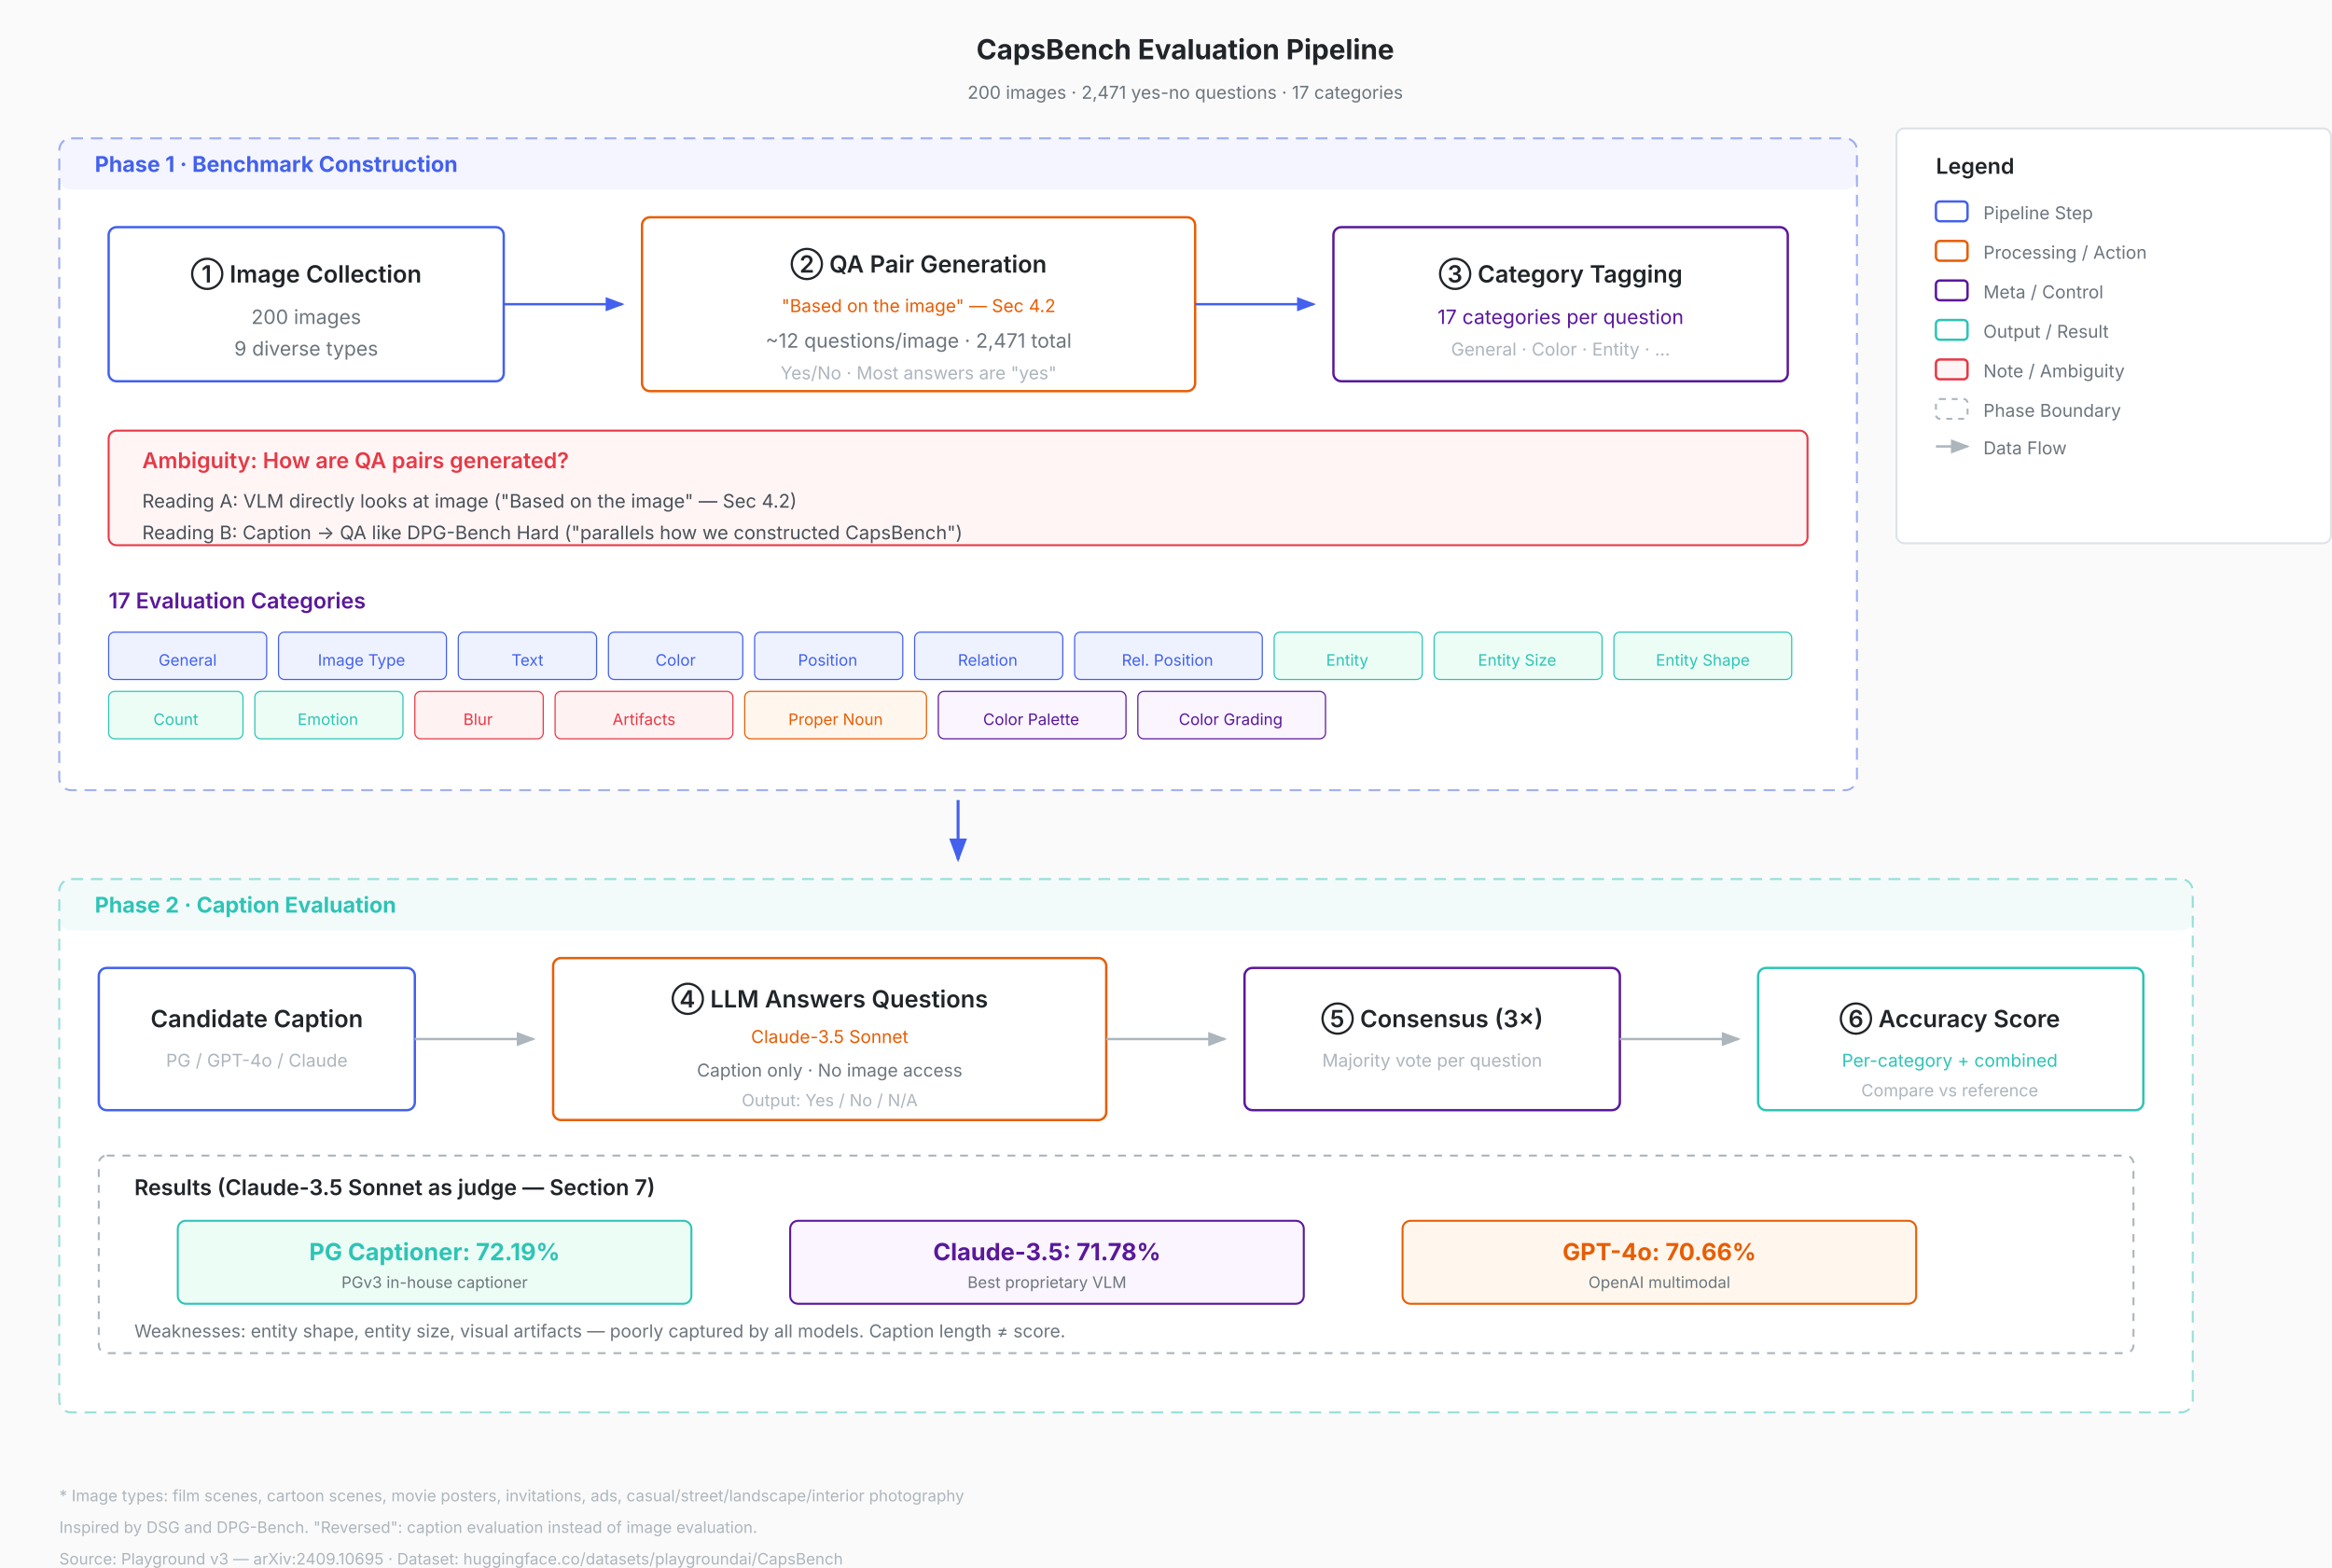
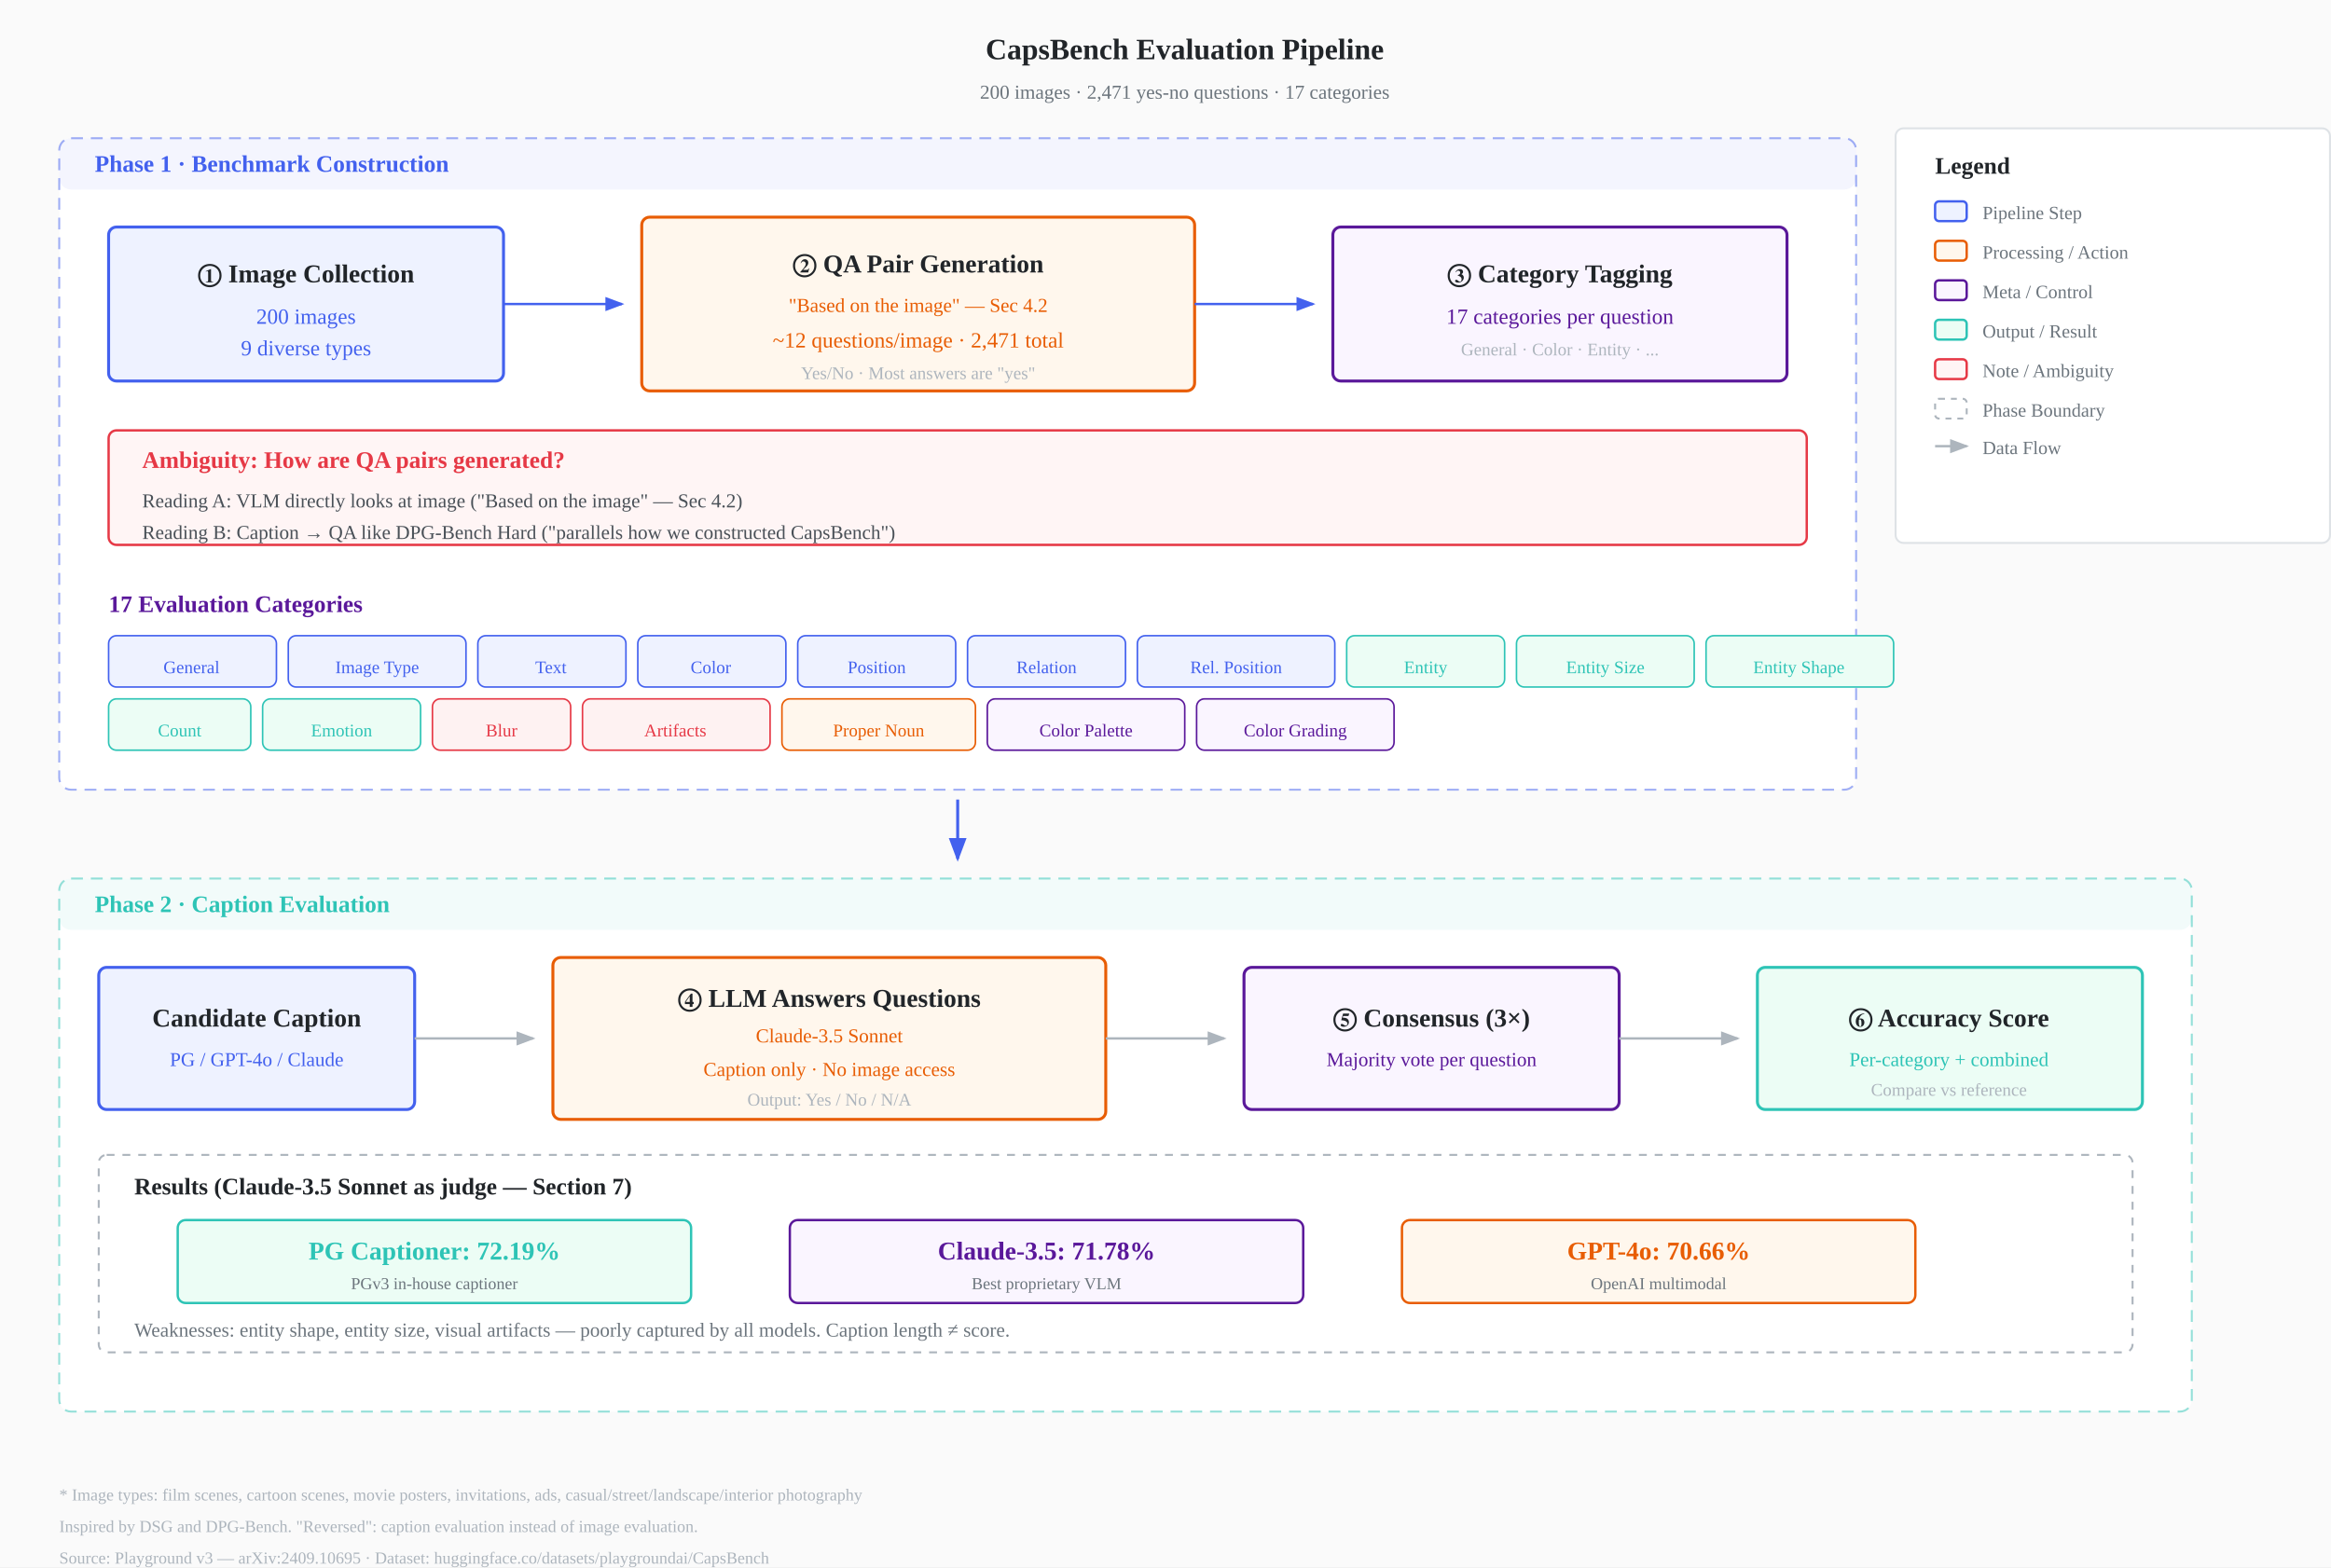
<svg xmlns="http://www.w3.org/2000/svg" style="background:#fafafa;width:100%;max-width:1200px">
&gt;
      <defs>
    <marker id="arw" markerWidth="8" markerHeight="6" refX="7" refY="3" orient="auto">
      <polygon points="0 0, 8 3, 0 6" fill="#adb5bd" />
    </marker>
    <marker id="arw-b" markerWidth="8" markerHeight="6" refX="7" refY="3" orient="auto">
      <polygon points="0 0, 8 3, 0 6" fill="#4361ee" />
    </marker>
  </defs>
  <rect width="100%" height="100%" fill="#fafafa" />
-   <text x="600" y="30" fill="#212529" font-size="14" font-weight="700" text-anchor="middle" font-family="Inter,sans-serif">CapsBench Evaluation Pipeline</text>
-   <text x="600" y="50" fill="#6c757d" font-size="9" text-anchor="middle" font-family="Inter,sans-serif">200 images · 2,471 yes-no questions · 17 categories</text>
+   <text x="600" y="30" fill="#212529" font-size="15" font-weight="700" text-anchor="middle" font-family="Source Serif 4,Georgia,serif">CapsBench Evaluation Pipeline</text>
+   <text x="600" y="50" fill="#6c757d" font-size="10" text-anchor="middle" font-family="Source Serif 4,Georgia,serif">200 images · 2,471 yes-no questions · 17 categories</text>
  <rect x="960" y="65" width="220" height="210" rx="4" fill="white" stroke="#dee2e6" stroke-width="1" />
-   <text x="980" y="88" fill="#212529" font-size="11" font-weight="600" font-family="Inter,sans-serif">Legend</text>
-   <rect x="980" y="102" width="16" height="10" rx="2" fill="white" stroke="#4361ee" stroke-width="1.2" />
-   <text x="1004" y="111" fill="#6c757d" font-size="9" font-family="Inter,sans-serif">Pipeline Step</text>
-   <rect x="980" y="122" width="16" height="10" rx="2" fill="white" stroke="#e85d04" stroke-width="1.2" />
-   <text x="1004" y="131" fill="#6c757d" font-size="9" font-family="Inter,sans-serif">Processing / Action</text>
-   <rect x="980" y="142" width="16" height="10" rx="2" fill="white" stroke="#5a189a" stroke-width="1.2" />
-   <text x="1004" y="151" fill="#6c757d" font-size="9" font-family="Inter,sans-serif">Meta / Control</text>
-   <rect x="980" y="162" width="16" height="10" rx="2" fill="white" stroke="#2ec4b6" stroke-width="1.2" />
-   <text x="1004" y="171" fill="#6c757d" font-size="9" font-family="Inter,sans-serif">Output / Result</text>
+   <text x="980" y="88" fill="#212529" font-size="12" font-weight="600" font-family="Source Serif 4,Georgia,serif">Legend</text>
+   <rect x="980" y="102" width="16" height="10" rx="2" fill="#eef2ff" stroke="#4361ee" stroke-width="1.2" />
+   <text x="1004" y="111" fill="#6c757d" font-size="9.5" font-family="Source Serif 4,Georgia,serif">Pipeline Step</text>
+   <rect x="980" y="122" width="16" height="10" rx="2" fill="#fff7ed" stroke="#e85d04" stroke-width="1.2" />
+   <text x="1004" y="131" fill="#6c757d" font-size="9.5" font-family="Source Serif 4,Georgia,serif">Processing / Action</text>
+   <rect x="980" y="142" width="16" height="10" rx="2" fill="#faf5ff" stroke="#5a189a" stroke-width="1.2" />
+   <text x="1004" y="151" fill="#6c757d" font-size="9.5" font-family="Source Serif 4,Georgia,serif">Meta / Control</text>
+   <rect x="980" y="162" width="16" height="10" rx="2" fill="#ecfdf5" stroke="#2ec4b6" stroke-width="1.2" />
+   <text x="1004" y="171" fill="#6c757d" font-size="9.5" font-family="Source Serif 4,Georgia,serif">Output / Result</text>
  <rect x="980" y="182" width="16" height="10" rx="2" fill="#fff5f5" stroke="#e63946" stroke-width="1.2" />
-   <text x="1004" y="191" fill="#6c757d" font-size="9" font-family="Inter,sans-serif">Note / Ambiguity</text>
+   <text x="1004" y="191" fill="#6c757d" font-size="9.5" font-family="Source Serif 4,Georgia,serif">Note / Ambiguity</text>
  <rect x="980" y="202" width="16" height="10" rx="2" fill="transparent" stroke="#adb5bd" stroke-width="1" stroke-dasharray="3,3" />
-   <text x="1004" y="211" fill="#6c757d" font-size="9" font-family="Inter,sans-serif">Phase Boundary</text>
+   <text x="1004" y="211" fill="#6c757d" font-size="9.5" font-family="Source Serif 4,Georgia,serif">Phase Boundary</text>
  <line x1="980" y1="226" x2="996" y2="226" stroke="#adb5bd" stroke-width="1.2" marker-end="url(#arw)" />
-   <text x="1004" y="230" fill="#6c757d" font-size="9" font-family="Inter,sans-serif">Data Flow</text>
+   <text x="1004" y="230" fill="#6c757d" font-size="9.5" font-family="Source Serif 4,Georgia,serif">Data Flow</text>
  <rect x="30" y="70" width="910" height="330" rx="6" fill="white" stroke="#4361ee" stroke-width="1" stroke-dasharray="6,4" stroke-opacity="0.5" />
  <rect x="30" y="70" width="910" height="26" rx="6" fill="#4361ee" fill-opacity="0.06" />
-   <text x="48" y="87" fill="#4361ee" font-size="11" font-weight="700" font-family="Inter,sans-serif">Phase 1 · Benchmark Construction</text>
-   <rect x="55" y="115" width="200" height="78" rx="4" fill="white" stroke="#4361ee" stroke-width="1.2" />
-   <text x="155" y="143" fill="#212529" font-size="12" font-weight="600" text-anchor="middle" font-family="Inter,sans-serif">① Image Collection</text>
-   <text x="155" y="164" fill="#6c757d" font-size="10" text-anchor="middle" font-family="Inter,sans-serif">200 images</text>
-   <text x="155" y="180" fill="#6c757d" font-size="10" text-anchor="middle" font-family="Inter,sans-serif">9 diverse types</text>
+   <text x="48" y="87" fill="#4361ee" font-size="12" font-weight="700" font-family="Source Serif 4,Georgia,serif">Phase 1 · Benchmark Construction</text>
+   <rect x="55" y="115" width="200" height="78" rx="4" fill="#eef2ff" stroke="#4361ee" stroke-width="1.5" />
+   <text x="155" y="143" fill="#212529" font-size="13" font-weight="600" text-anchor="middle" font-family="Source Serif 4,Georgia,serif">① Image Collection</text>
+   <text x="155" y="164" fill="#4361ee" font-size="11" text-anchor="middle" font-family="Source Serif 4,Georgia,serif">200 images</text>
+   <text x="155" y="180" fill="#4361ee" font-size="11" text-anchor="middle" font-family="Source Serif 4,Georgia,serif">9 diverse types</text>
  <line x1="255" y1="154" x2="315" y2="154" stroke="#4361ee" stroke-width="1.2" marker-end="url(#arw-b)" />
-   <rect x="325" y="110" width="280" height="88" rx="4" fill="white" stroke="#e85d04" stroke-width="1.2" />
-   <text x="465" y="138" fill="#212529" font-size="12" font-weight="600" text-anchor="middle" font-family="Inter,sans-serif">② QA Pair Generation</text>
-   <text x="465" y="158" fill="#e85d04" font-size="9" text-anchor="middle" font-family="Inter,sans-serif">"Based on the image" — Sec 4.2</text>
-   <text x="465" y="176" fill="#6c757d" font-size="10" text-anchor="middle" font-family="Inter,sans-serif">~12 questions/image · 2,471 total</text>
-   <text x="465" y="192" fill="#adb5bd" font-size="9" text-anchor="middle" font-family="Inter,sans-serif">Yes/No · Most answers are "yes"</text>
+   <rect x="325" y="110" width="280" height="88" rx="4" fill="#fff7ed" stroke="#e85d04" stroke-width="1.5" />
+   <text x="465" y="138" fill="#212529" font-size="13" font-weight="600" text-anchor="middle" font-family="Source Serif 4,Georgia,serif">② QA Pair Generation</text>
+   <text x="465" y="158" fill="#e85d04" font-size="10" text-anchor="middle" font-family="Source Serif 4,Georgia,serif">"Based on the image" — Sec 4.2</text>
+   <text x="465" y="176" fill="#e85d04" font-size="11" text-anchor="middle" font-family="Source Serif 4,Georgia,serif">~12 questions/image · 2,471 total</text>
+   <text x="465" y="192" fill="#adb5bd" font-size="9" text-anchor="middle" font-family="Source Serif 4,Georgia,serif">Yes/No · Most answers are "yes"</text>
  <line x1="605" y1="154" x2="665" y2="154" stroke="#4361ee" stroke-width="1.2" marker-end="url(#arw-b)" />
-   <rect x="675" y="115" width="230" height="78" rx="4" fill="white" stroke="#5a189a" stroke-width="1.2" />
-   <text x="790" y="143" fill="#212529" font-size="12" font-weight="600" text-anchor="middle" font-family="Inter,sans-serif">③ Category Tagging</text>
-   <text x="790" y="164" fill="#5a189a" font-size="10" text-anchor="middle" font-family="Inter,sans-serif">17 categories per question</text>
-   <text x="790" y="180" fill="#adb5bd" font-size="9" text-anchor="middle" font-family="Inter,sans-serif">General · Color · Entity · ...</text>
-   <rect x="55" y="218" width="860" height="58" rx="4" fill="#fff5f5" stroke="#e63946" stroke-width="1" />
-   <text x="72" y="237" fill="#e63946" font-size="11" font-weight="600" font-family="Inter,sans-serif">Ambiguity: How are QA pairs generated?</text>
-   <text x="72" y="257" fill="#495057" font-size="9.5" font-family="Inter,sans-serif">Reading A: VLM directly looks at image ("Based on the image" — Sec 4.2)</text>
-   <text x="72" y="273" fill="#495057" font-size="9.5" font-family="Inter,sans-serif">Reading B: Caption → QA like DPG-Bench Hard ("parallels how we constructed CapsBench")</text>
-   <text x="55" y="308" fill="#5a189a" font-size="11" font-weight="600" font-family="Inter,sans-serif">17 Evaluation Categories</text>
-   <g font-size="9" fill="#495057" text-anchor="middle" font-family="Inter,sans-serif">
-     <rect x="55" y="320" width="80" height="24" rx="3" fill="#eef2ff" stroke="#4361ee" stroke-width="0.6" />
-     <text x="95" y="337" fill="#4361ee" font-size="8">General</text>
-     <rect x="141" y="320" width="85" height="24" rx="3" fill="#eef2ff" stroke="#4361ee" stroke-width="0.6" />
-     <text x="183" y="337" fill="#4361ee" font-size="8">Image Type</text>
-     <rect x="232" y="320" width="70" height="24" rx="3" fill="#eef2ff" stroke="#4361ee" stroke-width="0.6" />
-     <text x="267" y="337" fill="#4361ee" font-size="8">Text</text>
-     <rect x="308" y="320" width="68" height="24" rx="3" fill="#eef2ff" stroke="#4361ee" stroke-width="0.6" />
-     <text x="342" y="337" fill="#4361ee" font-size="8">Color</text>
-     <rect x="382" y="320" width="75" height="24" rx="3" fill="#eef2ff" stroke="#4361ee" stroke-width="0.6" />
-     <text x="419" y="337" fill="#4361ee" font-size="8">Position</text>
-     <rect x="463" y="320" width="75" height="24" rx="3" fill="#eef2ff" stroke="#4361ee" stroke-width="0.6" />
-     <text x="500" y="337" fill="#4361ee" font-size="8">Relation</text>
-     <rect x="544" y="320" width="95" height="24" rx="3" fill="#eef2ff" stroke="#4361ee" stroke-width="0.6" />
-     <text x="591" y="337" fill="#4361ee" font-size="8">Rel. Position</text>
-     <rect x="645" y="320" width="75" height="24" rx="3" fill="#ecfdf5" stroke="#2ec4b6" stroke-width="0.6" />
-     <text x="682" y="337" fill="#2ec4b6" font-size="8">Entity</text>
-     <rect x="726" y="320" width="85" height="24" rx="3" fill="#ecfdf5" stroke="#2ec4b6" stroke-width="0.6" />
-     <text x="768" y="337" fill="#2ec4b6" font-size="8">Entity Size</text>
-     <rect x="817" y="320" width="90" height="24" rx="3" fill="#ecfdf5" stroke="#2ec4b6" stroke-width="0.6" />
-     <text x="862" y="337" fill="#2ec4b6" font-size="8">Entity Shape</text>
-     <rect x="55" y="350" width="68" height="24" rx="3" fill="#ecfdf5" stroke="#2ec4b6" stroke-width="0.6" />
-     <text x="89" y="367" fill="#2ec4b6" font-size="8">Count</text>
-     <rect x="129" y="350" width="75" height="24" rx="3" fill="#ecfdf5" stroke="#2ec4b6" stroke-width="0.6" />
-     <text x="166" y="367" fill="#2ec4b6" font-size="8">Emotion</text>
-     <rect x="210" y="350" width="65" height="24" rx="3" fill="#fef2f2" stroke="#e63946" stroke-width="0.6" />
-     <text x="242" y="367" fill="#e63946" font-size="8">Blur</text>
-     <rect x="281" y="350" width="90" height="24" rx="3" fill="#fef2f2" stroke="#e63946" stroke-width="0.6" />
-     <text x="326" y="367" fill="#e63946" font-size="8">Artifacts</text>
-     <rect x="377" y="350" width="92" height="24" rx="3" fill="#fff7ed" stroke="#e85d04" stroke-width="0.6" />
-     <text x="423" y="367" fill="#e85d04" font-size="8">Proper Noun</text>
-     <rect x="475" y="350" width="95" height="24" rx="3" fill="#faf5ff" stroke="#5a189a" stroke-width="0.6" />
-     <text x="522" y="367" fill="#5a189a" font-size="8">Color Palette</text>
-     <rect x="576" y="350" width="95" height="24" rx="3" fill="#faf5ff" stroke="#5a189a" stroke-width="0.6" />
-     <text x="623" y="367" fill="#5a189a" font-size="8">Color Grading</text>
+   <rect x="675" y="115" width="230" height="78" rx="4" fill="#faf5ff" stroke="#5a189a" stroke-width="1.5" />
+   <text x="790" y="143" fill="#212529" font-size="13" font-weight="600" text-anchor="middle" font-family="Source Serif 4,Georgia,serif">③ Category Tagging</text>
+   <text x="790" y="164" fill="#5a189a" font-size="11" text-anchor="middle" font-family="Source Serif 4,Georgia,serif">17 categories per question</text>
+   <text x="790" y="180" fill="#adb5bd" font-size="9" text-anchor="middle" font-family="Source Serif 4,Georgia,serif">General · Color · Entity · ...</text>
+   <rect x="55" y="218" width="860" height="58" rx="4" fill="#fff5f5" stroke="#e63946" stroke-width="1.2" />
+   <text x="72" y="237" fill="#e63946" font-size="12" font-weight="600" font-family="Source Serif 4,Georgia,serif">Ambiguity: How are QA pairs generated?</text>
+   <text x="72" y="257" fill="#495057" font-size="10" font-family="Source Serif 4,Georgia,serif">Reading A: VLM directly looks at image ("Based on the image" — Sec 4.2)</text>
+   <text x="72" y="273" fill="#495057" font-size="10" font-family="Source Serif 4,Georgia,serif">Reading B: Caption → QA like DPG-Bench Hard ("parallels how we constructed CapsBench")</text>
+   <text x="55" y="310" fill="#5a189a" font-size="12" font-weight="600" font-family="Source Serif 4,Georgia,serif">17 Evaluation Categories</text>
+   <g font-size="9" fill="#495057" text-anchor="middle" font-family="Source Serif 4,Georgia,serif">
+     <rect x="55" y="322" width="85" height="26" rx="4" fill="#eef2ff" stroke="#4361ee" stroke-width="0.8" />
+     <text x="97" y="341" fill="#4361ee" font-size="9">General</text>
+     <rect x="146" y="322" width="90" height="26" rx="4" fill="#eef2ff" stroke="#4361ee" stroke-width="0.8" />
+     <text x="191" y="341" fill="#4361ee" font-size="9">Image Type</text>
+     <rect x="242" y="322" width="75" height="26" rx="4" fill="#eef2ff" stroke="#4361ee" stroke-width="0.8" />
+     <text x="279" y="341" fill="#4361ee" font-size="9">Text</text>
+     <rect x="323" y="322" width="75" height="26" rx="4" fill="#eef2ff" stroke="#4361ee" stroke-width="0.8" />
+     <text x="360" y="341" fill="#4361ee" font-size="9">Color</text>
+     <rect x="404" y="322" width="80" height="26" rx="4" fill="#eef2ff" stroke="#4361ee" stroke-width="0.8" />
+     <text x="444" y="341" fill="#4361ee" font-size="9">Position</text>
+     <rect x="490" y="322" width="80" height="26" rx="4" fill="#eef2ff" stroke="#4361ee" stroke-width="0.8" />
+     <text x="530" y="341" fill="#4361ee" font-size="9">Relation</text>
+     <rect x="576" y="322" width="100" height="26" rx="4" fill="#eef2ff" stroke="#4361ee" stroke-width="0.8" />
+     <text x="626" y="341" fill="#4361ee" font-size="9">Rel. Position</text>
+     <rect x="682" y="322" width="80" height="26" rx="4" fill="#ecfdf5" stroke="#2ec4b6" stroke-width="0.8" />
+     <text x="722" y="341" fill="#2ec4b6" font-size="9">Entity</text>
+     <rect x="768" y="322" width="90" height="26" rx="4" fill="#ecfdf5" stroke="#2ec4b6" stroke-width="0.8" />
+     <text x="813" y="341" fill="#2ec4b6" font-size="9">Entity Size</text>
+     <rect x="864" y="322" width="95" height="26" rx="4" fill="#ecfdf5" stroke="#2ec4b6" stroke-width="0.8" />
+     <text x="911" y="341" fill="#2ec4b6" font-size="9">Entity Shape</text>
+     <rect x="55" y="354" width="72" height="26" rx="4" fill="#ecfdf5" stroke="#2ec4b6" stroke-width="0.8" />
+     <text x="91" y="373" fill="#2ec4b6" font-size="9">Count</text>
+     <rect x="133" y="354" width="80" height="26" rx="4" fill="#ecfdf5" stroke="#2ec4b6" stroke-width="0.8" />
+     <text x="173" y="373" fill="#2ec4b6" font-size="9">Emotion</text>
+     <rect x="219" y="354" width="70" height="26" rx="4" fill="#fef2f2" stroke="#e63946" stroke-width="0.8" />
+     <text x="254" y="373" fill="#e63946" font-size="9">Blur</text>
+     <rect x="295" y="354" width="95" height="26" rx="4" fill="#fef2f2" stroke="#e63946" stroke-width="0.8" />
+     <text x="342" y="373" fill="#e63946" font-size="9">Artifacts</text>
+     <rect x="396" y="354" width="98" height="26" rx="4" fill="#fff7ed" stroke="#e85d04" stroke-width="0.8" />
+     <text x="445" y="373" fill="#e85d04" font-size="9">Proper Noun</text>
+     <rect x="500" y="354" width="100" height="26" rx="4" fill="#faf5ff" stroke="#5a189a" stroke-width="0.8" />
+     <text x="550" y="373" fill="#5a189a" font-size="9">Color Palette</text>
+     <rect x="606" y="354" width="100" height="26" rx="4" fill="#faf5ff" stroke="#5a189a" stroke-width="0.8" />
+     <text x="656" y="373" fill="#5a189a" font-size="9">Color Grading</text>
  </g>
  <line x1="485" y1="405" x2="485" y2="435" stroke="#4361ee" stroke-width="1.5" marker-end="url(#arw-b)" />
  <rect x="30" y="445" width="1080" height="270" rx="6" fill="white" stroke="#2ec4b6" stroke-width="1" stroke-dasharray="6,4" stroke-opacity="0.5" />
  <rect x="30" y="445" width="1080" height="26" rx="6" fill="#2ec4b6" fill-opacity="0.06" />
-   <text x="48" y="462" fill="#2ec4b6" font-size="11" font-weight="700" font-family="Inter,sans-serif">Phase 2 · Caption Evaluation</text>
-   <rect x="50" y="490" width="160" height="72" rx="4" fill="white" stroke="#4361ee" stroke-width="1.2" />
-   <text x="130" y="520" fill="#212529" font-size="12" font-weight="600" text-anchor="middle" font-family="Inter,sans-serif">Candidate Caption</text>
-   <text x="130" y="540" fill="#adb5bd" font-size="9" text-anchor="middle" font-family="Inter,sans-serif">PG / GPT-4o / Claude</text>
+   <text x="48" y="462" fill="#2ec4b6" font-size="12" font-weight="700" font-family="Source Serif 4,Georgia,serif">Phase 2 · Caption Evaluation</text>
+   <rect x="50" y="490" width="160" height="72" rx="4" fill="#eef2ff" stroke="#4361ee" stroke-width="1.5" />
+   <text x="130" y="520" fill="#212529" font-size="13" font-weight="600" text-anchor="middle" font-family="Source Serif 4,Georgia,serif">Candidate Caption</text>
+   <text x="130" y="540" fill="#4361ee" font-size="10" text-anchor="middle" font-family="Source Serif 4,Georgia,serif">PG / GPT-4o / Claude</text>
  <line x1="210" y1="526" x2="270" y2="526" stroke="#adb5bd" stroke-width="1.2" marker-end="url(#arw)" />
-   <rect x="280" y="485" width="280" height="82" rx="4" fill="white" stroke="#e85d04" stroke-width="1.2" />
-   <text x="420" y="510" fill="#212529" font-size="12" font-weight="600" text-anchor="middle" font-family="Inter,sans-serif">④ LLM Answers Questions</text>
-   <text x="420" y="528" fill="#e85d04" font-size="9" text-anchor="middle" font-family="Inter,sans-serif">Claude-3.5 Sonnet</text>
-   <text x="420" y="545" fill="#6c757d" font-size="9" text-anchor="middle" font-family="Inter,sans-serif">Caption only · No image access</text>
-   <text x="420" y="560" fill="#adb5bd" font-size="8.5" text-anchor="middle" font-family="Inter,sans-serif">Output: Yes / No / N/A</text>
+   <rect x="280" y="485" width="280" height="82" rx="4" fill="#fff7ed" stroke="#e85d04" stroke-width="1.5" />
+   <text x="420" y="510" fill="#212529" font-size="13" font-weight="600" text-anchor="middle" font-family="Source Serif 4,Georgia,serif">④ LLM Answers Questions</text>
+   <text x="420" y="528" fill="#e85d04" font-size="10" text-anchor="middle" font-family="Source Serif 4,Georgia,serif">Claude-3.5 Sonnet</text>
+   <text x="420" y="545" fill="#e85d04" font-size="10" text-anchor="middle" font-family="Source Serif 4,Georgia,serif">Caption only · No image access</text>
+   <text x="420" y="560" fill="#adb5bd" font-size="9" text-anchor="middle" font-family="Source Serif 4,Georgia,serif">Output: Yes / No / N/A</text>
  <line x1="560" y1="526" x2="620" y2="526" stroke="#adb5bd" stroke-width="1.2" marker-end="url(#arw)" />
-   <rect x="630" y="490" width="190" height="72" rx="4" fill="white" stroke="#5a189a" stroke-width="1.2" />
-   <text x="725" y="520" fill="#212529" font-size="12" font-weight="600" text-anchor="middle" font-family="Inter,sans-serif">⑤ Consensus (3×)</text>
-   <text x="725" y="540" fill="#adb5bd" font-size="9" text-anchor="middle" font-family="Inter,sans-serif">Majority vote per question</text>
+   <rect x="630" y="490" width="190" height="72" rx="4" fill="#faf5ff" stroke="#5a189a" stroke-width="1.5" />
+   <text x="725" y="520" fill="#212529" font-size="13" font-weight="600" text-anchor="middle" font-family="Source Serif 4,Georgia,serif">⑤ Consensus (3×)</text>
+   <text x="725" y="540" fill="#5a189a" font-size="10" text-anchor="middle" font-family="Source Serif 4,Georgia,serif">Majority vote per question</text>
  <line x1="820" y1="526" x2="880" y2="526" stroke="#adb5bd" stroke-width="1.2" marker-end="url(#arw)" />
-   <rect x="890" y="490" width="195" height="72" rx="4" fill="white" stroke="#2ec4b6" stroke-width="1.2" />
-   <text x="987" y="520" fill="#212529" font-size="12" font-weight="600" text-anchor="middle" font-family="Inter,sans-serif">⑥ Accuracy Score</text>
-   <text x="987" y="540" fill="#2ec4b6" font-size="9" text-anchor="middle" font-family="Inter,sans-serif">Per-category + combined</text>
-   <text x="987" y="555" fill="#adb5bd" font-size="8.5" text-anchor="middle" font-family="Inter,sans-serif">Compare vs reference</text>
+   <rect x="890" y="490" width="195" height="72" rx="4" fill="#ecfdf5" stroke="#2ec4b6" stroke-width="1.5" />
+   <text x="987" y="520" fill="#212529" font-size="13" font-weight="600" text-anchor="middle" font-family="Source Serif 4,Georgia,serif">⑥ Accuracy Score</text>
+   <text x="987" y="540" fill="#2ec4b6" font-size="10" text-anchor="middle" font-family="Source Serif 4,Georgia,serif">Per-category + combined</text>
+   <text x="987" y="555" fill="#adb5bd" font-size="9" text-anchor="middle" font-family="Source Serif 4,Georgia,serif">Compare vs reference</text>
  <rect x="50" y="585" width="1030" height="100" rx="4" fill="white" stroke="#adb5bd" stroke-width="1" stroke-dasharray="4,4" />
-   <text x="68" y="605" fill="#212529" font-size="11" font-weight="600" font-family="Inter,sans-serif">Results (Claude-3.5 Sonnet as judge — Section 7)</text>
-   <rect x="90" y="618" width="260" height="42" rx="4" fill="#ecfdf5" stroke="#2ec4b6" stroke-width="1" />
-   <text x="220" y="638" fill="#2ec4b6" font-size="12" font-weight="700" text-anchor="middle" font-family="Inter,sans-serif">PG Captioner: 72.19%</text>
-   <text x="220" y="652" fill="#6c757d" font-size="8" text-anchor="middle" font-family="Inter,sans-serif">PGv3 in-house captioner</text>
-   <rect x="400" y="618" width="260" height="42" rx="4" fill="#faf5ff" stroke="#5a189a" stroke-width="1" />
-   <text x="530" y="638" fill="#5a189a" font-size="12" font-weight="700" text-anchor="middle" font-family="Inter,sans-serif">Claude-3.5: 71.78%</text>
-   <text x="530" y="652" fill="#6c757d" font-size="8" text-anchor="middle" font-family="Inter,sans-serif">Best proprietary VLM</text>
-   <rect x="710" y="618" width="260" height="42" rx="4" fill="#fff7ed" stroke="#e85d04" stroke-width="1" />
-   <text x="840" y="638" fill="#e85d04" font-size="12" font-weight="700" text-anchor="middle" font-family="Inter,sans-serif">GPT-4o: 70.66%</text>
-   <text x="840" y="652" fill="#6c757d" font-size="8" text-anchor="middle" font-family="Inter,sans-serif">OpenAI multimodal</text>
-   <text x="68" y="677" fill="#6c757d" font-size="9" font-family="Inter,sans-serif">Weaknesses: entity shape, entity size, visual artifacts — poorly captured by all models. Caption length ≠ score.</text>
-   <text x="30" y="760" fill="#adb5bd" font-size="8" font-family="Inter,sans-serif">* Image types: film scenes, cartoon scenes, movie posters, invitations, ads, casual/street/landscape/interior photography</text>
-   <text x="30" y="776" fill="#adb5bd" font-size="8" font-family="Inter,sans-serif">Inspired by DSG and DPG-Bench. "Reversed": caption evaluation instead of image evaluation.</text>
-   <text x="30" y="792" fill="#adb5bd" font-size="8" font-family="Inter,sans-serif">Source: Playground v3 — arXiv:2409.10695 · Dataset: huggingface.co/datasets/playgroundai/CapsBench</text>
+   <text x="68" y="605" fill="#212529" font-size="12" font-weight="600" font-family="Source Serif 4,Georgia,serif">Results (Claude-3.5 Sonnet as judge — Section 7)</text>
+   <rect x="90" y="618" width="260" height="42" rx="4" fill="#ecfdf5" stroke="#2ec4b6" stroke-width="1.2" />
+   <text x="220" y="638" fill="#2ec4b6" font-size="13" font-weight="700" text-anchor="middle" font-family="Source Serif 4,Georgia,serif">PG Captioner: 72.19%</text>
+   <text x="220" y="653" fill="#6c757d" font-size="8.5" text-anchor="middle" font-family="Source Serif 4,Georgia,serif">PGv3 in-house captioner</text>
+   <rect x="400" y="618" width="260" height="42" rx="4" fill="#faf5ff" stroke="#5a189a" stroke-width="1.2" />
+   <text x="530" y="638" fill="#5a189a" font-size="13" font-weight="700" text-anchor="middle" font-family="Source Serif 4,Georgia,serif">Claude-3.5: 71.78%</text>
+   <text x="530" y="653" fill="#6c757d" font-size="8.5" text-anchor="middle" font-family="Source Serif 4,Georgia,serif">Best proprietary VLM</text>
+   <rect x="710" y="618" width="260" height="42" rx="4" fill="#fff7ed" stroke="#e85d04" stroke-width="1.2" />
+   <text x="840" y="638" fill="#e85d04" font-size="13" font-weight="700" text-anchor="middle" font-family="Source Serif 4,Georgia,serif">GPT-4o: 70.66%</text>
+   <text x="840" y="653" fill="#6c757d" font-size="8.5" text-anchor="middle" font-family="Source Serif 4,Georgia,serif">OpenAI multimodal</text>
+   <text x="68" y="677" fill="#6c757d" font-size="10" font-family="Source Serif 4,Georgia,serif">Weaknesses: entity shape, entity size, visual artifacts — poorly captured by all models. Caption length ≠ score.</text>
+   <text x="30" y="760" fill="#adb5bd" font-size="8.5" font-family="Source Serif 4,Georgia,serif">* Image types: film scenes, cartoon scenes, movie posters, invitations, ads, casual/street/landscape/interior photography</text>
+   <text x="30" y="776" fill="#adb5bd" font-size="8.5" font-family="Source Serif 4,Georgia,serif">Inspired by DSG and DPG-Bench. "Reversed": caption evaluation instead of image evaluation.</text>
+   <text x="30" y="792" fill="#adb5bd" font-size="8.5" font-family="Source Serif 4,Georgia,serif">Source: Playground v3 — arXiv:2409.10695 · Dataset: huggingface.co/datasets/playgroundai/CapsBench</text>
</svg>
